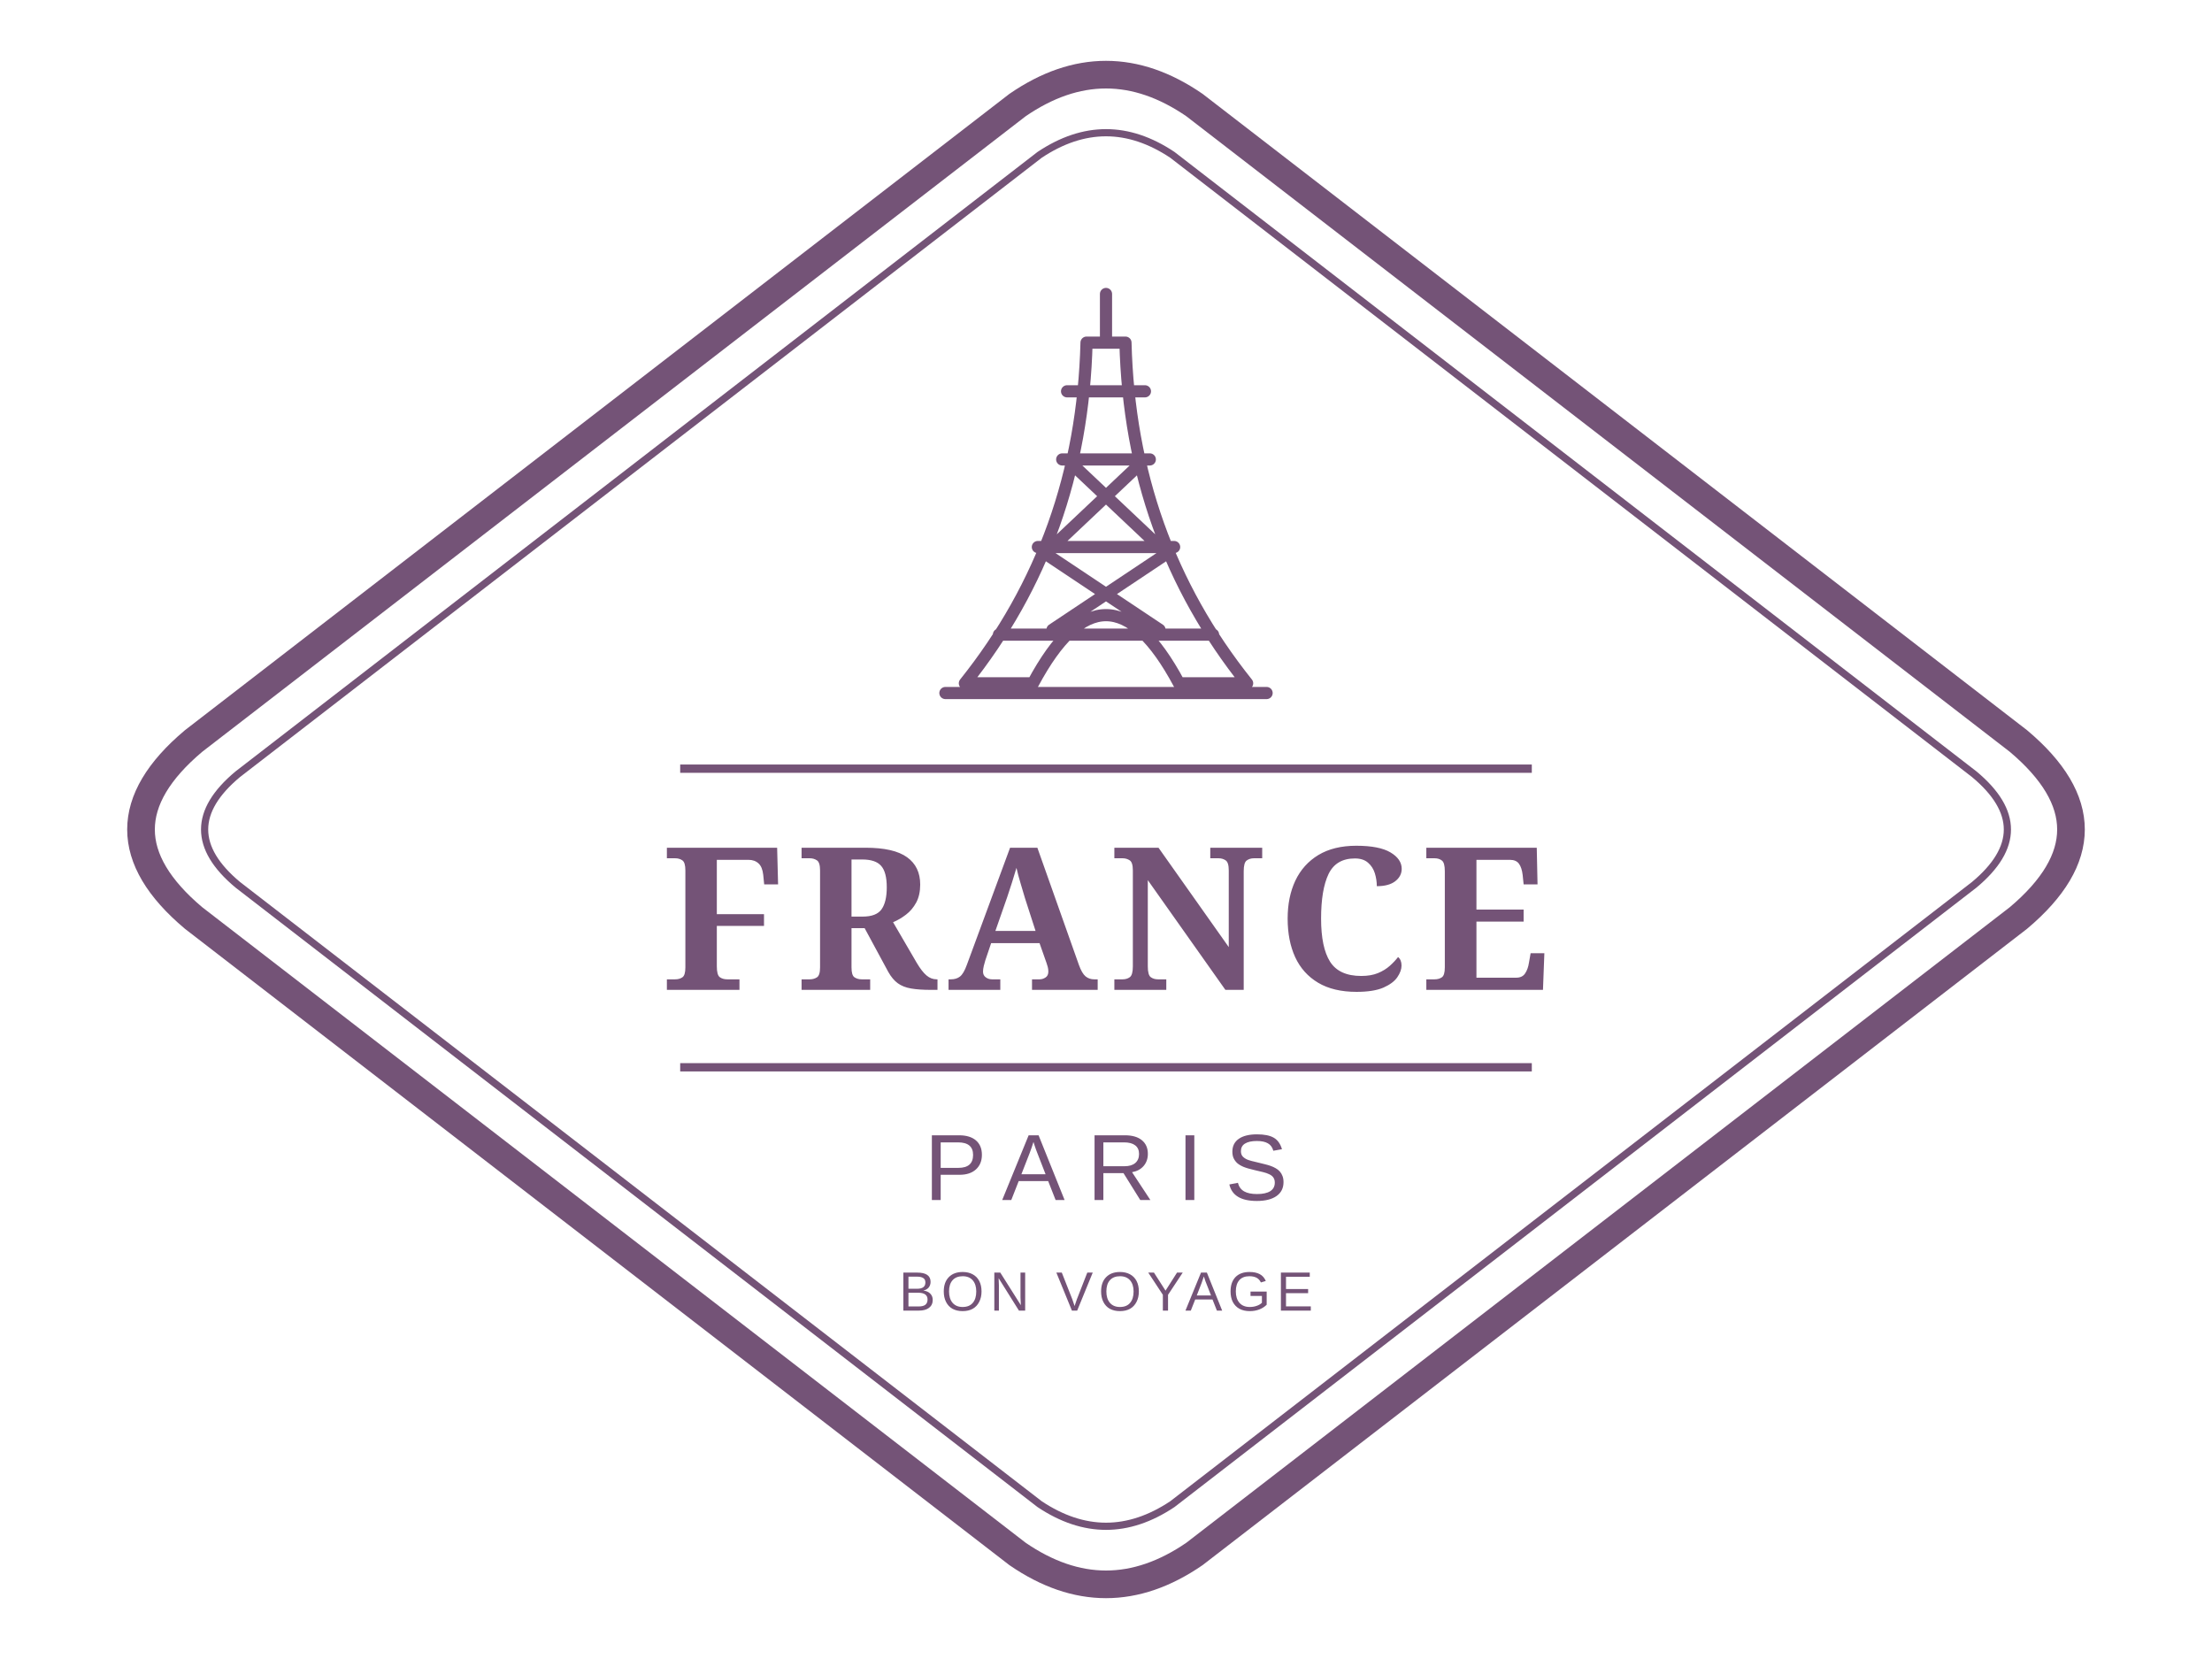
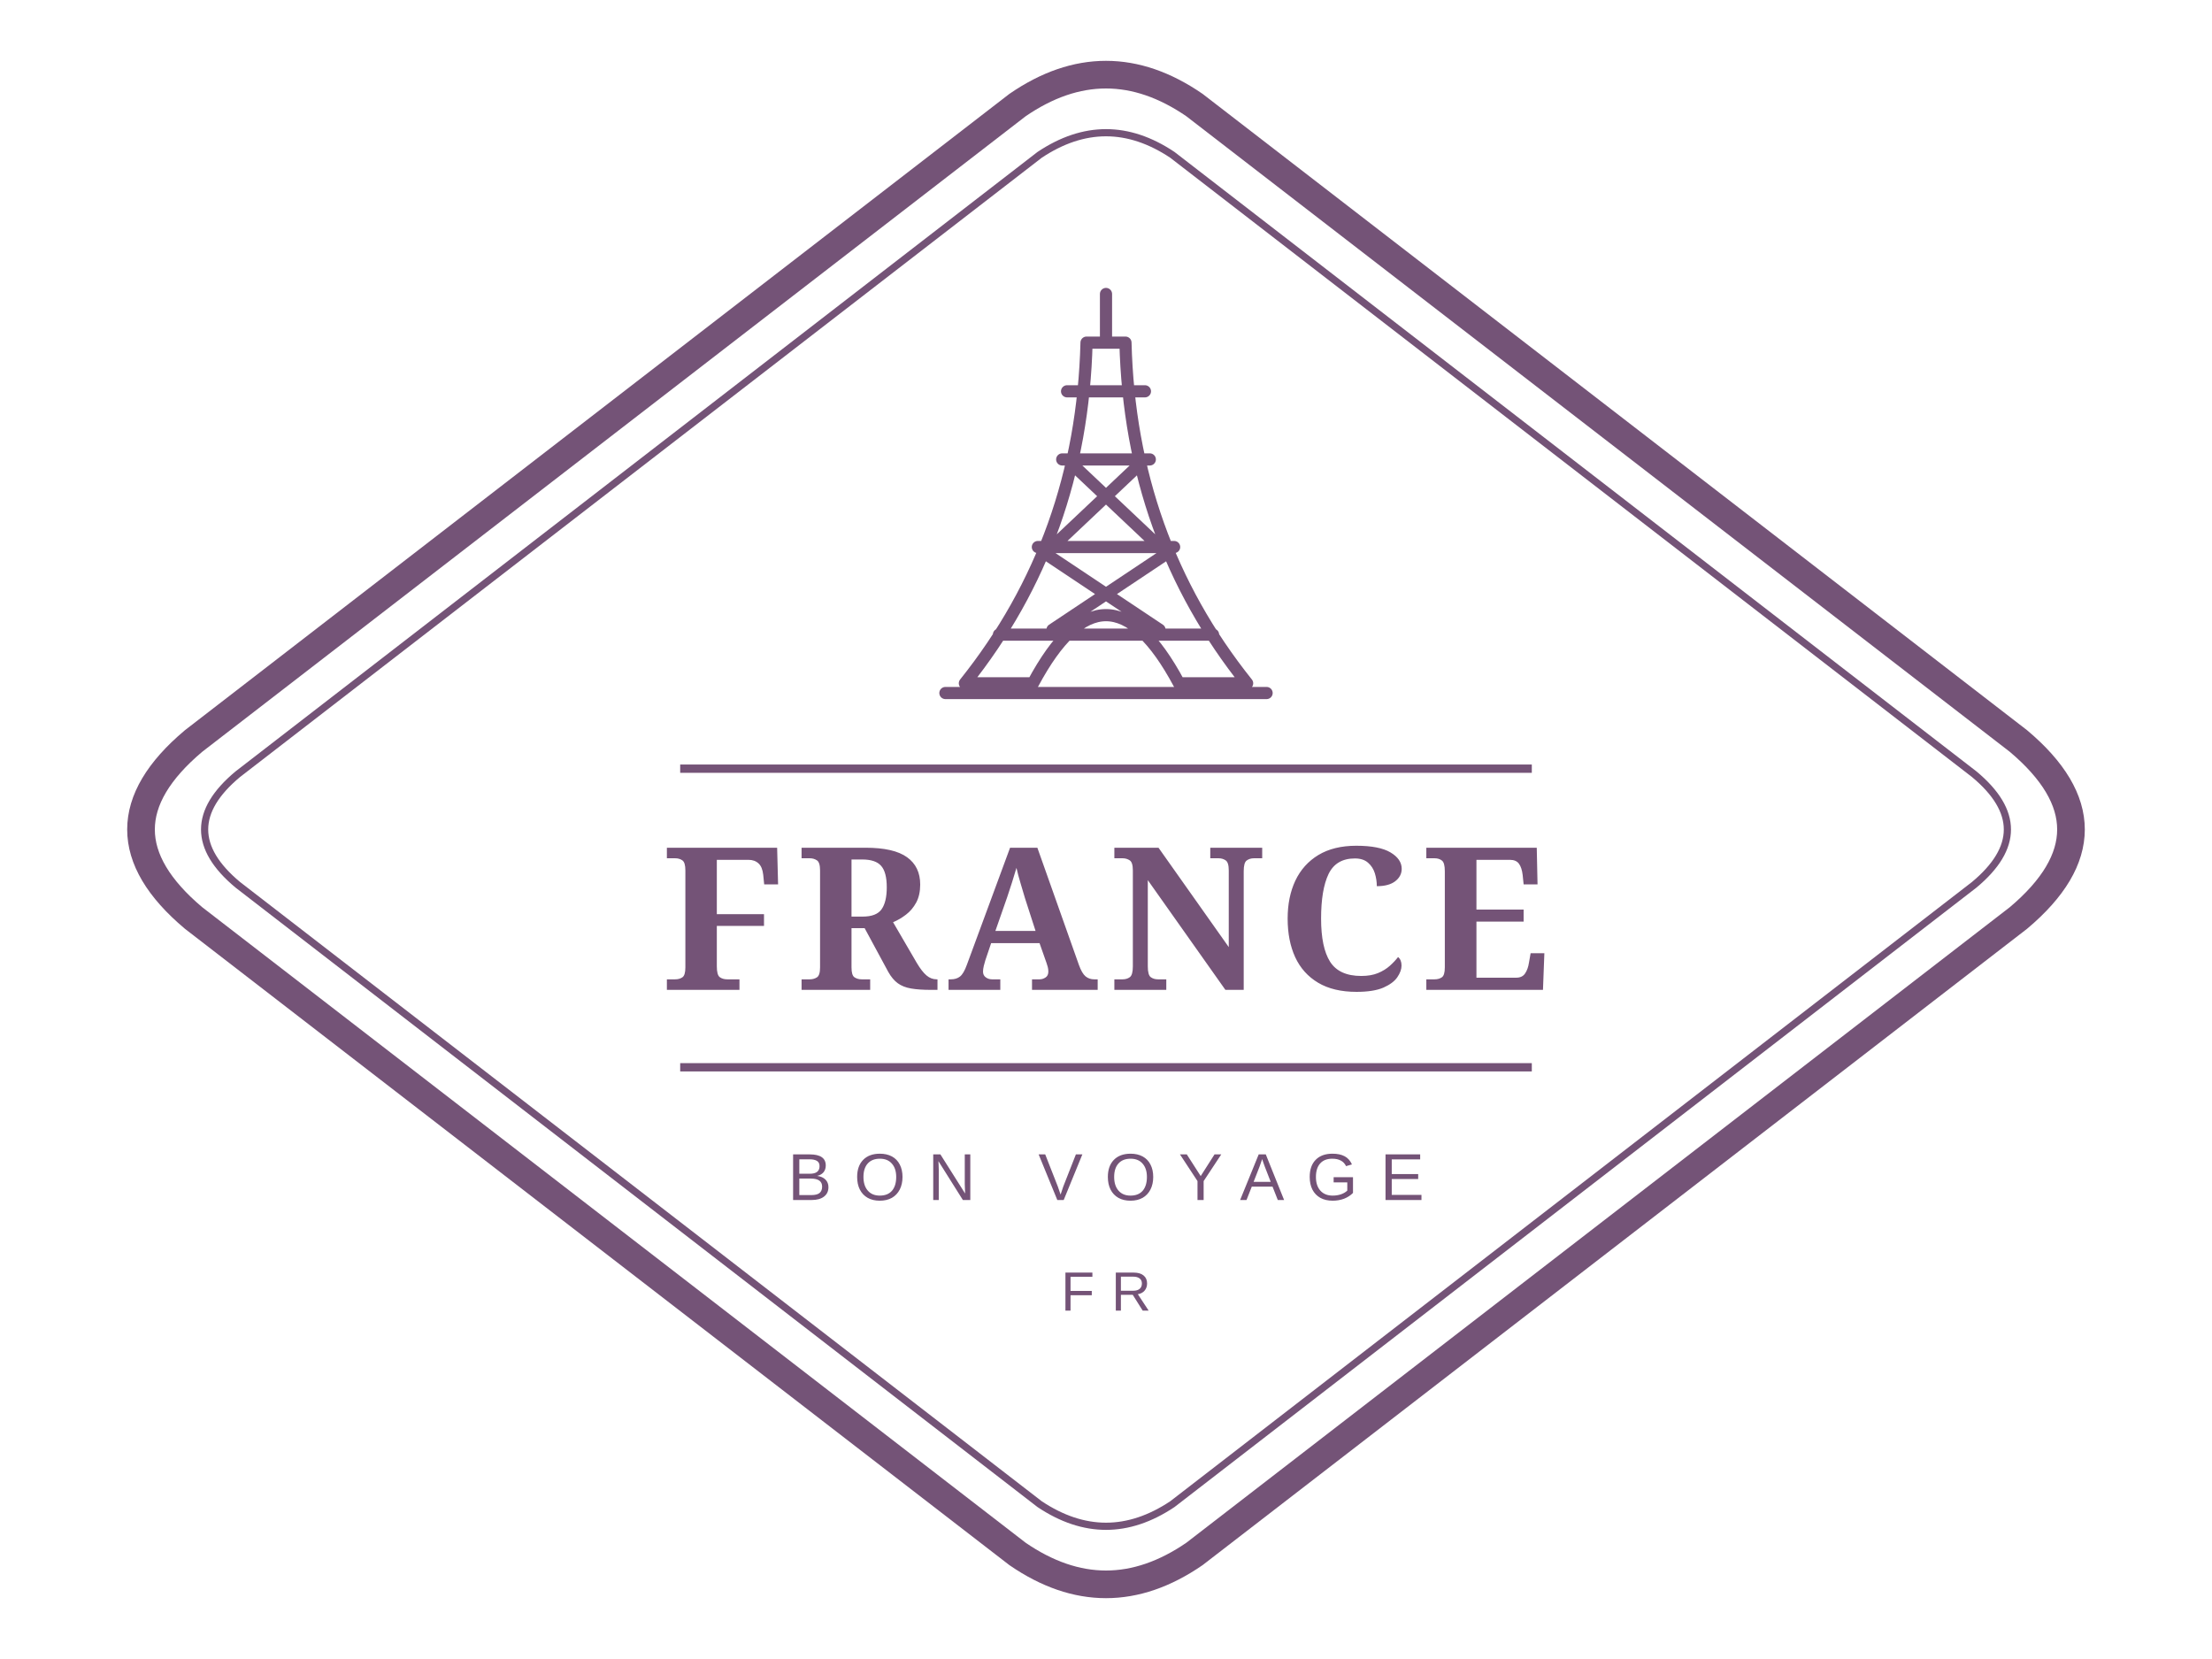
<svg xmlns="http://www.w3.org/2000/svg" viewBox="0 0 400 300" width="400" height="300" role="img" aria-labelledby="title-fr">
  <g color="#745377" fill="currentColor" font-family="Arial,Helvetica,sans-serif" text-anchor="middle">
    <g fill="none" stroke="currentColor">
      <path d="M184 19Q200 8 216 19L365 134Q384 150 365 166L216 281Q200 292 184 281L35 166Q16 150 35 134Z" stroke-width="5" />
      <path d="M188 28Q200 20 212 28L357 140Q369 150 357 160L212 272Q200 280 188 272L43 160Q31 150 43 140Z" stroke-width="1.3" />
    </g>
    <g transform="translate(200 91) scale(0.88)" fill="none" stroke="currentColor" stroke-width="2.5" stroke-linecap="round" stroke-linejoin="round">
      <path d="M0-43V-33M-4-33Q-5 7-29 37H-15Q0 9 15 37H29Q5 7 4-33ZM-14 9H14M-9-9H9M-22 27H22M-8-23H8M-13 10L11 26M13 10L-11 26M-8-9L10 8M8-9L-10 8M-33 39H33" />
    </g>
    <path d="M123 139H277" fill="none" stroke="currentColor" stroke-width="1.5" />
    <text x="200" y="179" font-size="36" font-family="Georgia,serif" font-weight="700" letter-spacing="2">FRANCE</text>
    <path d="M123 193H277" fill="none" stroke="currentColor" stroke-width="1.5" />
-     <text x="200" y="217" font-size="17" letter-spacing="4">PARIS</text>
-     <text x="200" y="237" font-size="10" letter-spacing="1">BON VOYAGE</text>
+     <text x="200" y="217" font-size="12" letter-spacing="4">BON VOYAGE</text>
+     <text x="200" y="237" font-size="10" letter-spacing="3">FR</text>
  </g>
</svg>
